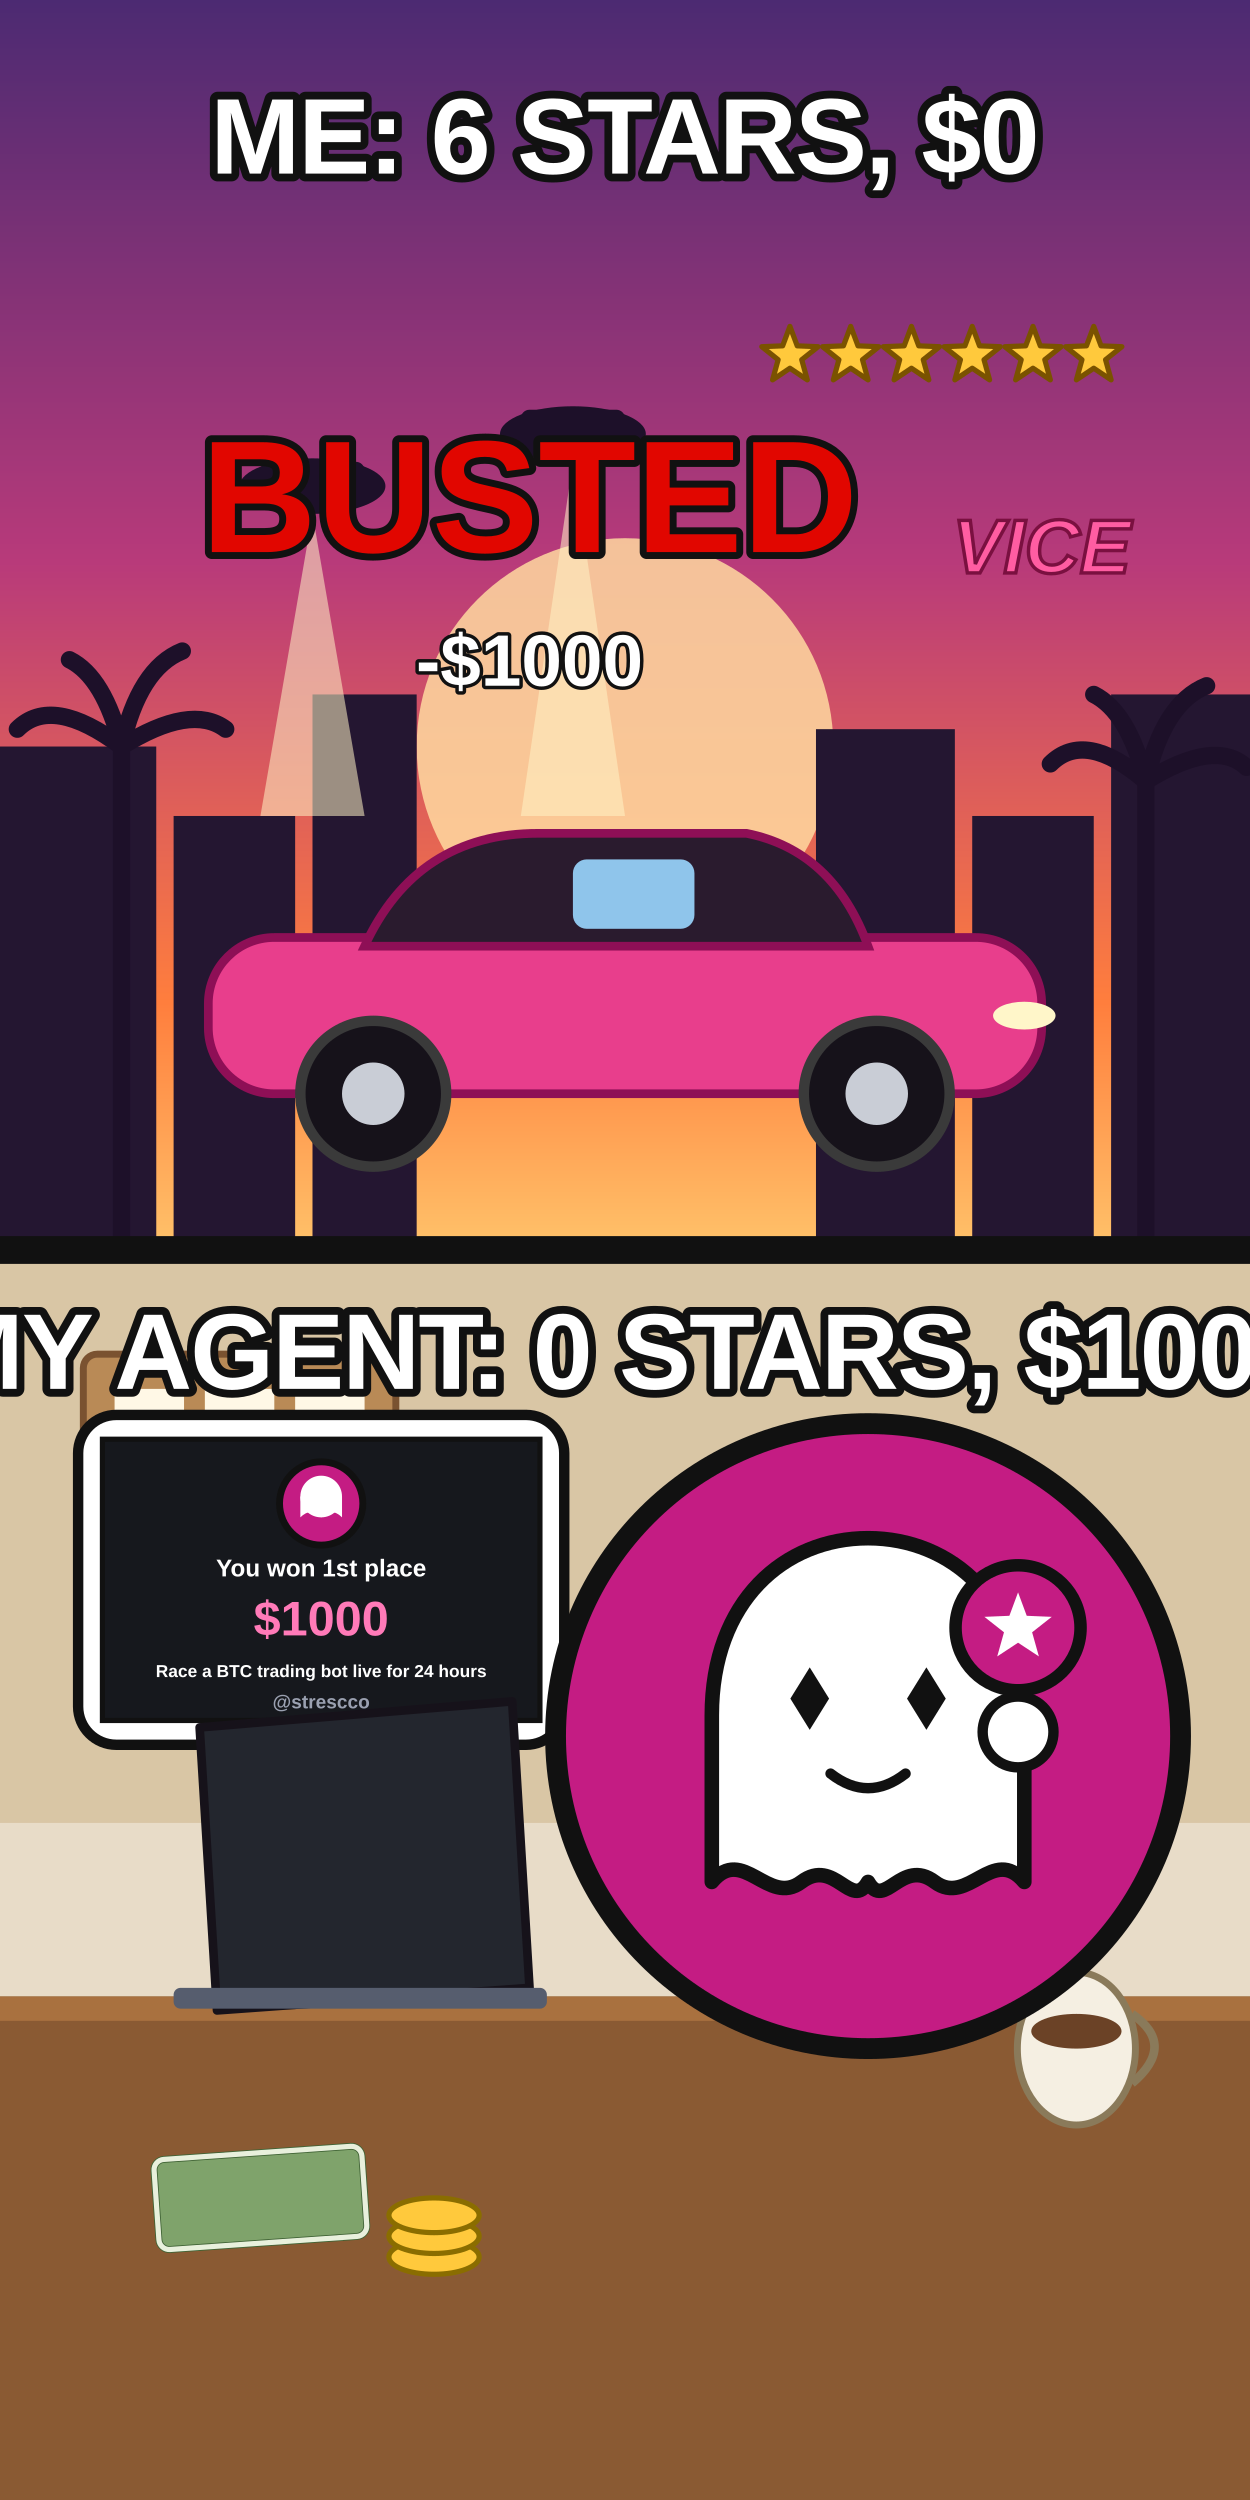
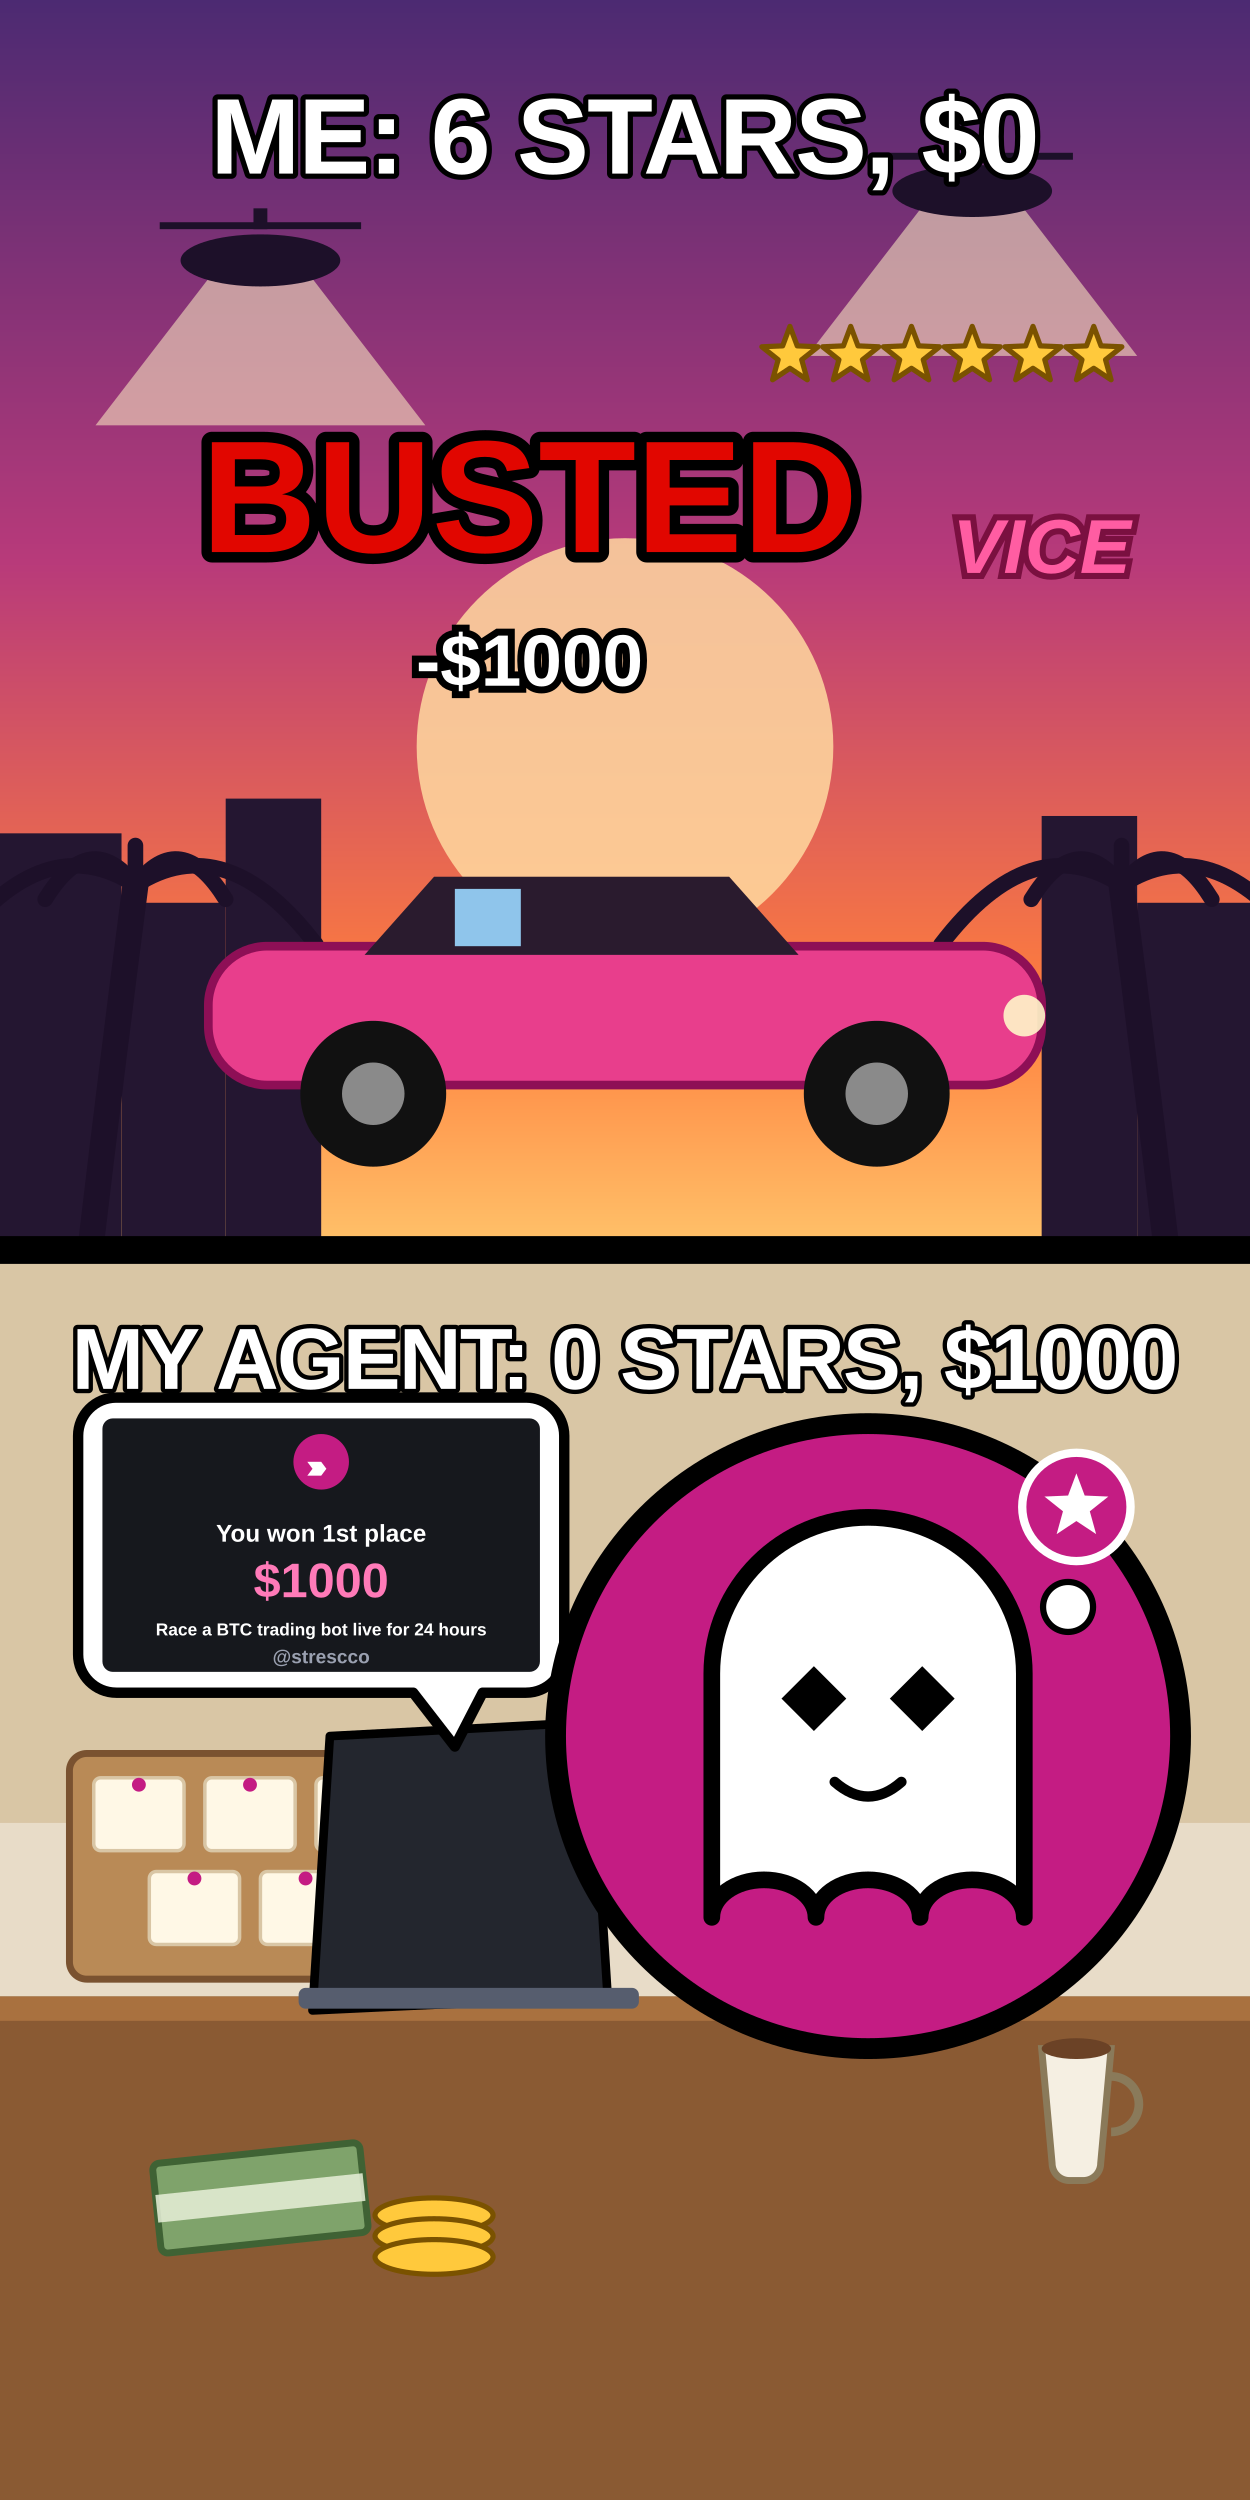
<svg xmlns="http://www.w3.org/2000/svg" width="720" height="1440" viewBox="0 0 720 1440">
-   <rect x="0" y="0" width="720" height="1440" fill="#111111" />
+   <rect x="0" y="0" width="720" height="1440" fill="#000000" />
+   <defs>
+     <linearGradient id="sunset" x1="0" y1="0" x2="0" y2="1">
+       <stop offset="0" stop-color="#4B2A72" />
+       <stop offset="0.45" stop-color="#B83A7A" />
+       <stop offset="0.8" stop-color="#FF7E3D" />
+       <stop offset="1" stop-color="#FFC46B" />
+     </linearGradient>
+   </defs>
+   <rect x="0" y="0" width="720" height="720" fill="url(#sunset)" />
+   <circle cx="360" cy="430" r="120" fill="#FFD9A0" opacity="0.85" />
+   <polygon points="55,245 245,245 178,158 122,158" fill="#FFF3C4" opacity="0.55" />
+   <ellipse cx="150" cy="150" rx="46" ry="15" fill="#1D1029" />
+   <rect x="92" y="128" width="116" height="4" fill="#1D1029" />
+   <rect x="146" y="120" width="8" height="12" fill="#1D1029" />
+   <polygon points="465,205 655,205 588,118 532,118" fill="#FFF3C4" opacity="0.55" />
+   <ellipse cx="560" cy="110" rx="46" ry="15" fill="#1D1029" />
+   <rect x="502" y="88" width="116" height="4" fill="#1D1029" />
+   <rect x="556" y="80" width="8" height="12" fill="#1D1029" />
+   <rect x="0" y="480" width="70" height="240" fill="#241631" />
+   <rect x="70" y="520" width="60" height="200" fill="#241631" />
+   <rect x="130" y="460" width="55" height="260" fill="#241631" />
+   <rect x="600" y="470" width="55" height="250" fill="#241631" />
+   <rect x="655" y="520" width="65" height="200" fill="#241631" />
+   <path d="M 52 720 Q 65 610 78 510" fill="none" stroke="#1D1029" stroke-width="15" stroke-linecap="round" />
+   <path d="M 78 510 Q 26 476 -26 544" fill="none" stroke="#1D1029" stroke-width="9" stroke-linecap="round" />
+   <path d="M 78 510 Q 52 476 26 518" fill="none" stroke="#1D1029" stroke-width="9" stroke-linecap="round" />
+   <path d="M 78 510 Q 78 476 78 492" fill="none" stroke="#1D1029" stroke-width="9" stroke-linecap="round" />
+   <path d="M 78 510 Q 104 476 130 518" fill="none" stroke="#1D1029" stroke-width="9" stroke-linecap="round" />
+   <path d="M 78 510 Q 130 476 182 544" fill="none" stroke="#1D1029" stroke-width="9" stroke-linecap="round" />
+   <path d="M 672 720 Q 659 610 646 510" fill="none" stroke="#1D1029" stroke-width="15" stroke-linecap="round" />
+   <path d="M 646 510 Q 594 476 542 544" fill="none" stroke="#1D1029" stroke-width="9" stroke-linecap="round" />
+   <path d="M 646 510 Q 620 476 594 518" fill="none" stroke="#1D1029" stroke-width="9" stroke-linecap="round" />
+   <path d="M 646 510 Q 646 476 646 492" fill="none" stroke="#1D1029" stroke-width="9" stroke-linecap="round" />
+   <path d="M 646 510 Q 672 476 698 518" fill="none" stroke="#1D1029" stroke-width="9" stroke-linecap="round" />
+   <path d="M 646 510 Q 698 476 750 544" fill="none" stroke="#1D1029" stroke-width="9" stroke-linecap="round" />
+   <text x="600" y="330" text-anchor="middle" font-family="Arial, Helvetica, sans-serif" font-size="44" font-style="italic" font-weight="900" fill="#FF5DA2" stroke="#7A1040" stroke-width="7" paint-order="stroke">VICE</text>
+   <polygon points="455,188 459.2,199.22 471.17,199.75 461.79,207.21 464.99,218.75 455,212.14 445.01,218.75 448.21,207.21 438.83,199.75 450.8,199.22" fill="#FFC93C" stroke="#7A5200" stroke-width="3" stroke-linejoin="round" />
+   <polygon points="490,188 494.2,199.22 506.17,199.75 496.79,207.21 499.99,218.75 490,212.14 480.01,218.75 483.21,207.21 473.83,199.75 485.8,199.22" fill="#FFC93C" stroke="#7A5200" stroke-width="3" stroke-linejoin="round" />
+   <polygon points="525,188 529.2,199.22 541.17,199.75 531.79,207.21 534.99,218.75 525,212.14 515.01,218.75 518.21,207.21 508.83,199.75 520.8,199.22" fill="#FFC93C" stroke="#7A5200" stroke-width="3" stroke-linejoin="round" />
+   <polygon points="560,188 564.2,199.22 576.17,199.75 566.79,207.21 569.99,218.75 560,212.14 550.01,218.75 553.21,207.21 543.83,199.75 555.8,199.22" fill="#FFC93C" stroke="#7A5200" stroke-width="3" stroke-linejoin="round" />
+   <polygon points="595,188 599.2,199.22 611.17,199.75 601.79,207.21 604.99,218.75 595,212.14 585.01,218.75 588.21,207.21 578.83,199.75 590.8,199.22" fill="#FFC93C" stroke="#7A5200" stroke-width="3" stroke-linejoin="round" />
+   <polygon points="630,188 634.2,199.22 646.17,199.75 636.79,207.21 639.99,218.75 630,212.14 620.01,218.75 623.21,207.21 613.83,199.75 625.8,199.22" fill="#FFC93C" stroke="#7A5200" stroke-width="3" stroke-linejoin="round" />
  <g>
-     <defs>
-       <linearGradient id="sunset" x1="0" y1="0" x2="0" y2="1">
-         <stop offset="0" stop-color="#4B2A72" />
-         <stop offset="0.45" stop-color="#B83A7A" />
-         <stop offset="0.8" stop-color="#FF7E3D" />
-         <stop offset="1" stop-color="#FFC46B" />
-       </linearGradient>
-     </defs>
-     <rect x="0" y="0" width="720" height="720" fill="url(#sunset)" />
-     <circle cx="360" cy="430" r="120" fill="#FFD9A0" opacity="0.85" />
-     <g fill="#241631">
-       <rect x="0" y="430" width="90" height="290" />
-       <rect x="100" y="470" width="70" height="250" />
-       <rect x="180" y="400" width="60" height="320" />
-       <rect x="470" y="420" width="80" height="300" />
-       <rect x="560" y="470" width="70" height="250" />
-       <rect x="640" y="400" width="80" height="320" />
-     </g>
-     <g stroke="#1D1029" stroke-width="10" stroke-linecap="round" fill="none">
-       <path d="M70 720 L70 430 M70 430 Q30 400 10 420 M70 430 Q60 390 40 380 M70 430 Q80 385 105 375 M70 430 Q110 405 130 420" />
-       <path d="M660 720 L660 450 M660 450 Q625 420 605 440 M660 450 Q650 410 630 400 M660 450 Q670 405 695 395 M660 450 Q700 425 718 442" />
-     </g>
-     <g fill="#1D1029">
-       <ellipse cx="180" cy="280" rx="42" ry="16" />
-       <rect x="150" y="266" width="60" height="10" rx="5" />
-       <ellipse cx="330" cy="250" rx="42" ry="16" />
-       <rect x="300" y="236" width="60" height="10" rx="5" />
-     </g>
-     <g fill="#FFF3C4" opacity="0.55">
-       <polygon points="180,296 150,470 210,470" />
-       <polygon points="330,266 300,470 360,470" />
-     </g>
-     <text x="600" y="330" text-anchor="middle" font-family="Arial, Helvetica, sans-serif" font-size="44" font-weight="900" font-style="italic" fill="#FF5DA2" stroke="#7A1040" stroke-width="2">VICE</text>
-     <polygon points="455.0,188.0 459.2,199.2 471.2,199.7 461.8,207.2 465.0,218.8 455.0,212.1 445.0,218.8 448.2,207.2 438.8,199.7 450.8,199.2" fill="#FFC93C" stroke="#7A5200" stroke-width="3" stroke-linejoin="round" />
-     <polygon points="490.0,188.0 494.2,199.2 506.2,199.7 496.8,207.2 500.0,218.8 490.0,212.1 480.0,218.8 483.2,207.2 473.8,199.7 485.8,199.2" fill="#FFC93C" stroke="#7A5200" stroke-width="3" stroke-linejoin="round" />
-     <polygon points="525.0,188.0 529.2,199.2 541.2,199.7 531.8,207.2 535.0,218.8 525.0,212.1 515.0,218.8 518.2,207.2 508.8,199.7 520.8,199.2" fill="#FFC93C" stroke="#7A5200" stroke-width="3" stroke-linejoin="round" />
-     <polygon points="560.0,188.0 564.2,199.2 576.2,199.7 566.8,207.2 570.0,218.8 560.0,212.1 550.0,218.8 553.2,207.2 543.8,199.7 555.8,199.2" fill="#FFC93C" stroke="#7A5200" stroke-width="3" stroke-linejoin="round" />
-     <polygon points="595.0,188.0 599.2,199.2 611.2,199.7 601.8,207.2 605.0,218.8 595.0,212.1 585.0,218.8 588.2,207.2 578.8,199.7 590.8,199.2" fill="#FFC93C" stroke="#7A5200" stroke-width="3" stroke-linejoin="round" />
-     <polygon points="630.0,188.0 634.2,199.2 646.2,199.7 636.8,207.2 640.0,218.8 630.0,212.1 620.0,218.8 623.2,207.2 613.8,199.7 625.8,199.2" fill="#FFC93C" stroke="#7A5200" stroke-width="3" stroke-linejoin="round" />
-     <g>
-       <rect x="120" y="540" width="480" height="90" rx="38" fill="#E83E8C" stroke="#8E0F56" stroke-width="5" />
-       <path d="M210 545 Q240 480 310 480 L430 480 Q480 490 500 545 Z" fill="#2A1B2E" stroke="#8E0F56" stroke-width="5" />
-       <rect x="330" y="495" width="70" height="40" rx="8" fill="#9AD7FF" opacity="0.9" />
-       <circle cx="215" cy="630" r="42" fill="#16121A" stroke="#3A3A3A" stroke-width="6" />
-       <circle cx="215" cy="630" r="18" fill="#C9CDD6" />
-       <circle cx="505" cy="630" r="42" fill="#16121A" stroke="#3A3A3A" stroke-width="6" />
-       <circle cx="505" cy="630" r="18" fill="#C9CDD6" />
-       <ellipse cx="590" cy="585" rx="18" ry="8" fill="#FFF6C9" />
-     </g>
-     <text x="305" y="318" text-anchor="middle" font-family="Arial, Helvetica, sans-serif" font-size="92" font-weight="900" fill="#E10600" stroke="#111111" stroke-width="8" paint-order="stroke" stroke-linejoin="round">BUSTED</text>
-     <text x="305" y="395" text-anchor="middle" font-family="Arial, Helvetica, sans-serif" font-size="42" font-weight="900" fill="#FFFFFF" stroke="#111111" stroke-width="4" paint-order="stroke" stroke-linejoin="round">-$1000</text>
-     <text x="360" y="100" text-anchor="middle" font-family="Arial, Helvetica, sans-serif" font-size="62" font-weight="900" fill="#FFFFFF" stroke="#111111" stroke-width="9" paint-order="stroke" stroke-linejoin="round" letter-spacing="-1">ME: 6 STARS, $0</text>
+     <rect x="120" y="545" width="480" height="80" rx="34" fill="#E83E8C" stroke="#8E0F56" stroke-width="5" />
+     <path d="M 210 550 L 250 505 L 420 505 L 460 550 Z" fill="#2A1B2E" />
+     <path d="M 262 512 L 300 512 L 300 545 L 262 545 Z" fill="#9AD7FF" opacity="0.9" />
+     <circle cx="215" cy="630" r="42" fill="#111111" />
+     <circle cx="215" cy="630" r="18" fill="#8A8A8A" />
+     <circle cx="505" cy="630" r="42" fill="#111111" />
+     <circle cx="505" cy="630" r="18" fill="#8A8A8A" />
+     <circle cx="590" cy="585" r="12" fill="#FFF6C9" opacity="0.9" />
+   </g>
+   <text x="305" y="318" text-anchor="middle" font-family="Arial, Helvetica, sans-serif" font-size="92" font-weight="900" fill="#E10600" stroke="#000000" stroke-width="12" paint-order="stroke" stroke-linejoin="round">BUSTED</text>
+   <text x="305" y="395" text-anchor="middle" font-family="Arial, Helvetica, sans-serif" font-size="42" font-weight="900" fill="#FFFFFF" stroke="#000000" stroke-width="8" paint-order="stroke">-$1000</text>
+   <text x="360" y="100" text-anchor="middle" font-family="Arial, Helvetica, sans-serif" font-size="62" font-weight="900" letter-spacing="-1" fill="#FFFFFF" stroke="#000000" stroke-width="6" paint-order="stroke" stroke-linejoin="round">ME: 6 STARS, $0</text>
+   <rect x="0" y="720" width="720" height="720" fill="#E8DCC8" />
+   <rect x="0" y="720" width="720" height="330" fill="#D9C6A5" />
+   <rect x="0" y="1150" width="720" height="290" fill="#8A5A33" />
+   <rect x="0" y="1150" width="720" height="14" fill="#A9713F" />
+   <rect x="40" y="1010" width="170" height="130" rx="10" fill="#B98A56" stroke="#7A5230" stroke-width="4" />
+   <rect x="54" y="1024" width="52" height="42" rx="4" fill="#FFF8E6" stroke="#D9C6A5" stroke-width="2" />
+   <circle cx="80" cy="1028" r="4" fill="#C41C83" />
+   <rect x="118" y="1024" width="52" height="42" rx="4" fill="#FFF8E6" stroke="#D9C6A5" stroke-width="2" />
+   <circle cx="144" cy="1028" r="4" fill="#C41C83" />
+   <rect x="182" y="1024" width="52" height="42" rx="4" fill="#FFF8E6" stroke="#D9C6A5" stroke-width="2" />
+   <circle cx="208" cy="1028" r="4" fill="#C41C83" />
+   <rect x="86" y="1078" width="52" height="42" rx="4" fill="#FFF8E6" stroke="#D9C6A5" stroke-width="2" />
+   <circle cx="112" cy="1082" r="4" fill="#C41C83" />
+   <rect x="150" y="1078" width="52" height="42" rx="4" fill="#FFF8E6" stroke="#D9C6A5" stroke-width="2" />
+   <circle cx="176" cy="1082" r="4" fill="#C41C83" />
+   <g>
+     <polygon points="190,1000 340,992 350,1150 180,1158" fill="#23262E" stroke="#000000" stroke-width="5" stroke-linejoin="round" />
+     <rect x="172" y="1145" width="196" height="12" rx="4" fill="#565D6E" />
  </g>
  <g>
-     <rect x="0" y="720" width="720" height="720" fill="#E8DCC8" />
-     <rect x="0" y="720" width="720" height="330" fill="#D9C6A5" />
-     <rect x="48" y="780" width="180" height="150" rx="8" fill="#B98A56" stroke="#7A5230" stroke-width="4" />
-     <g fill="#FFF8E6">
-       <rect x="66" y="800" width="40" height="52" />
-       <rect x="118" y="800" width="40" height="52" />
-       <rect x="170" y="800" width="40" height="52" />
-       <rect x="66" y="864" width="40" height="52" />
-       <rect x="118" y="864" width="40" height="52" />
-     </g>
-     <rect x="0" y="1150" width="720" height="290" fill="#8A5A33" />
-     <rect x="0" y="1150" width="720" height="14" fill="#A9713F" />
-     <g>
-       <polygon points="160,1003 220,1003 190,1035" fill="#FFFFFF" stroke="#111111" stroke-width="5" stroke-linejoin="round" />
-       <rect x="45" y="815" width="280" height="190" rx="22" fill="#FFFFFF" stroke="#111111" stroke-width="6" />
-       <rect x="59" y="829" width="252" height="162" fill="#16181D" stroke="#111111" stroke-width="3" />
-       <circle cx="185" cy="866" r="24" fill="#C41C83" stroke="#111111" stroke-width="4" />
-       <circle cx="185" cy="862" r="12" fill="#FFFFFF" />
-       <path d="M173 862 L173 874 Q179 868 185 874 Q191 868 197 874 L197 862 Z" fill="#FFFFFF" />
-       <text x="185" y="908" text-anchor="middle" font-family="Arial, Helvetica, sans-serif" font-size="14" font-weight="700" fill="#FFFFFF">You won 1st place</text>
-       <text x="185" y="942" text-anchor="middle" font-family="Arial, Helvetica, sans-serif" font-size="28" font-weight="900" fill="#FF7AB8">$1000</text>
-       <text x="185" y="966" text-anchor="middle" font-family="Arial, Helvetica, sans-serif" font-size="10" font-weight="700" fill="#FFFFFF">Race a BTC trading bot live for 24 hours</text>
-       <text x="185" y="984" text-anchor="middle" font-family="Arial, Helvetica, sans-serif" font-size="11" font-weight="700" fill="#9AA0B0">@strescco</text>
-     </g>
-     <g>
-       <polygon points="115,995 295,980 305,1145 125,1158" fill="#23262E" stroke="#16121A" stroke-width="5" stroke-linejoin="round" />
-       <rect x="100" y="1145" width="215" height="12" rx="4" fill="#565D6E" />
-     </g>
-     <g>
-       <rect x="90" y="1240" width="120" height="52" rx="6" fill="#7FA36B" stroke="#3F6234" stroke-width="4" transform="rotate(-4 150 1266)" />
-       <rect x="90" y="1240" width="120" height="52" rx="6" fill="none" stroke="#E8F0DC" stroke-width="3" transform="rotate(-4 150 1266)" />
-       <ellipse cx="250" cy="1300" rx="26" ry="10" fill="#FFC93C" stroke="#8A6D00" stroke-width="3" />
-       <ellipse cx="250" cy="1288" rx="26" ry="10" fill="#FFC93C" stroke="#8A6D00" stroke-width="3" />
-       <ellipse cx="250" cy="1276" rx="26" ry="10" fill="#FFC93C" stroke="#8A6D00" stroke-width="3" />
-     </g>
-     <g>
-       <ellipse cx="620" cy="1180" rx="34" ry="44" fill="#F5EFE2" stroke="#8A7A5A" stroke-width="4" />
-       <path d="M652 1160 q26 18 0 40" fill="none" stroke="#8A7A5A" stroke-width="5" />
-       <ellipse cx="620" cy="1170" rx="26" ry="10" fill="#6B4226" />
-     </g>
-     <g>
-       <circle cx="500" cy="1000" r="180" fill="#C41C83" stroke="#111111" stroke-width="12" />
-       <path d="M 410 1084 L 410 988 C 410 922, 452 886, 500 886 C 548 886, 590 922, 590 988 L 590 1084 C 572 1062.4, 557.6 1098.4, 538.4 1084 C 519.2 1069.6, 509.6 1100.8, 500 1084 C 490.4 1100.8, 480.8 1069.6, 461.6 1084 C 442.4 1098.4, 428 1062.4, 410 1084 Z" fill="#FFFFFF" stroke="#111111" stroke-width="8.4" stroke-linejoin="round" />
-       <polygon points="466.4,960.4 477.56,978.4 466.4,996.4 455.24,978.4" fill="#111111" />
-       <polygon points="533.6,960.4 544.76,978.4 533.6,996.4 522.44,978.4" fill="#111111" />
-       <path d="M 478.4 1021.6 Q 500 1038.4 521.6 1021.6" fill="none" stroke="#111111" stroke-width="6" stroke-linecap="round" />
-       <circle cx="586.4" cy="937.6" r="36" fill="#C41C83" stroke="#111111" stroke-width="7.2" />
-       <polygon points="586.4,917.2 591.4,930.7 605.8,931.3 594.5,940.2 598.4,954.1 586.4,946.2 574.4,954.1 578.3,940.2 567.0,931.3 581.4,930.7" fill="#FFFFFF" />
-       <circle cx="586.4" cy="997.6" r="20.4" fill="#FFFFFF" stroke="#111111" stroke-width="6" />
-     </g>
-     <text x="360" y="800" text-anchor="middle" font-family="Arial, Helvetica, sans-serif" font-size="62" font-weight="900" fill="#FFFFFF" stroke="#111111" stroke-width="9" paint-order="stroke" stroke-linejoin="round" letter-spacing="-1">MY AGENT: 0 STARS, $1000</text>
+     <path d="M 67 805 L 303 805 A 22 22 0 0 1 325 827 L 325 953 A 22 22 0 0 1 303 975 L 278 975 L 262 1006 L 238 975 L 67 975 A 22 22 0 0 1 45 953 L 45 827 A 22 22 0 0 1 67 805 Z" fill="#FFFFFF" stroke="#000000" stroke-width="6" stroke-linejoin="round" />
+     <rect x="59" y="817" width="252" height="146" rx="6" fill="#16181D" />
+     <circle cx="185" cy="842" r="16" fill="#C41C83" />
+     <path d="M 177 842 L 180 846 L 177 850 L 185 850 L 188 846 L 185 842 Z" fill="#FFFFFF" />
+     <text x="185" y="888" text-anchor="middle" font-family="Arial, Helvetica, sans-serif" font-size="14" font-weight="700" fill="#FFFFFF">You won 1st place</text>
+     <text x="185" y="920" text-anchor="middle" font-family="Arial, Helvetica, sans-serif" font-size="28" font-weight="900" fill="#FF7AB8">$1000</text>
+     <text x="185" y="942" text-anchor="middle" font-family="Arial, Helvetica, sans-serif" font-size="10" font-weight="700" fill="#FFFFFF">Race a BTC trading bot live for 24 hours</text>
+     <text x="185" y="958" text-anchor="middle" font-family="Arial, Helvetica, sans-serif" font-size="11" font-weight="700" fill="#9AA0B0">@strescco</text>
  </g>
-   <rect x="0" y="712" width="720" height="16" fill="#111111" />
+   <g transform="rotate(-6 150 1266)">
+     <rect x="90" y="1240" width="120" height="52" rx="4" fill="#7FA36B" stroke="#3F6234" stroke-width="4" />
+     <rect x="90" y="1258" width="120" height="16" fill="#E8F0D8" opacity="0.85" />
+   </g>
+   <ellipse cx="250" cy="1276" rx="34" ry="10" fill="#FFC93C" stroke="#7A5200" stroke-width="3" />
+   <ellipse cx="250" cy="1288" rx="34" ry="10" fill="#FFC93C" stroke="#7A5200" stroke-width="3" />
+   <ellipse cx="250" cy="1300" rx="34" ry="10" fill="#FFC93C" stroke="#7A5200" stroke-width="3" />
+   <g>
+     <path d="M 600 1180 L 640 1180 L 634 1246 A 10 10 0 0 1 624 1256 L 616 1256 A 10 10 0 0 1 606 1246 Z" fill="#F5EFE2" stroke="#8A7A5A" stroke-width="4" />
+     <path d="M 640 1196 A 16 16 0 0 1 640 1228" fill="none" stroke="#8A7A5A" stroke-width="5" />
+     <ellipse cx="620" cy="1180" rx="20" ry="6" fill="#6B4226" />
+   </g>
+   <circle cx="500" cy="1000" r="180" fill="#C41C83" stroke="#000000" stroke-width="12" />
+   <path d="M 410 1104.4 L 410 964 A 90 90 0 0 1 590 964 L 590 1104.4 A 30 21.6 0 0 0 530 1104.4 A 30 21.6 0 0 0 470 1104.4 A 30 21.6 0 0 0 410 1104.4 Z" fill="#FFFFFF" stroke="#000000" stroke-width="9.6" stroke-linejoin="round" />
+   <rect x="455.6" y="965.2" width="26.4" height="26.4" fill="#000000" transform="rotate(45 468.8 978.4)" />
+   <rect x="518" y="965.2" width="26.4" height="26.4" fill="#000000" transform="rotate(45 531.2 978.4)" />
+   <path d="M 480.8 1026.4 Q 500 1043.2 519.2 1026.4" fill="none" stroke="#000000" stroke-width="6" stroke-linecap="round" />
+   <circle cx="620" cy="868" r="31.2" fill="#C41C83" stroke="#FFFFFF" stroke-width="4.8" />
+   <polygon points="620,848.66 624.78,861.43 638.4,862.02 627.73,870.51 631.37,883.65 620,876.12 608.63,883.65 612.27,870.51 601.6,862.02 615.22,861.43" fill="#FFFFFF" />
+   <circle cx="615.2" cy="925.6" r="14.4" fill="#FFFFFF" stroke="#000000" stroke-width="3.6" />
+   <text x="360" y="800" text-anchor="middle" font-family="Arial, Helvetica, sans-serif" font-size="50" font-weight="900" letter-spacing="-1" fill="#FFFFFF" stroke="#000000" stroke-width="5" paint-order="stroke" stroke-linejoin="round">MY AGENT: 0 STARS, $1000</text>
+   <rect x="0" y="712" width="720" height="16" fill="#000000" />
</svg>
